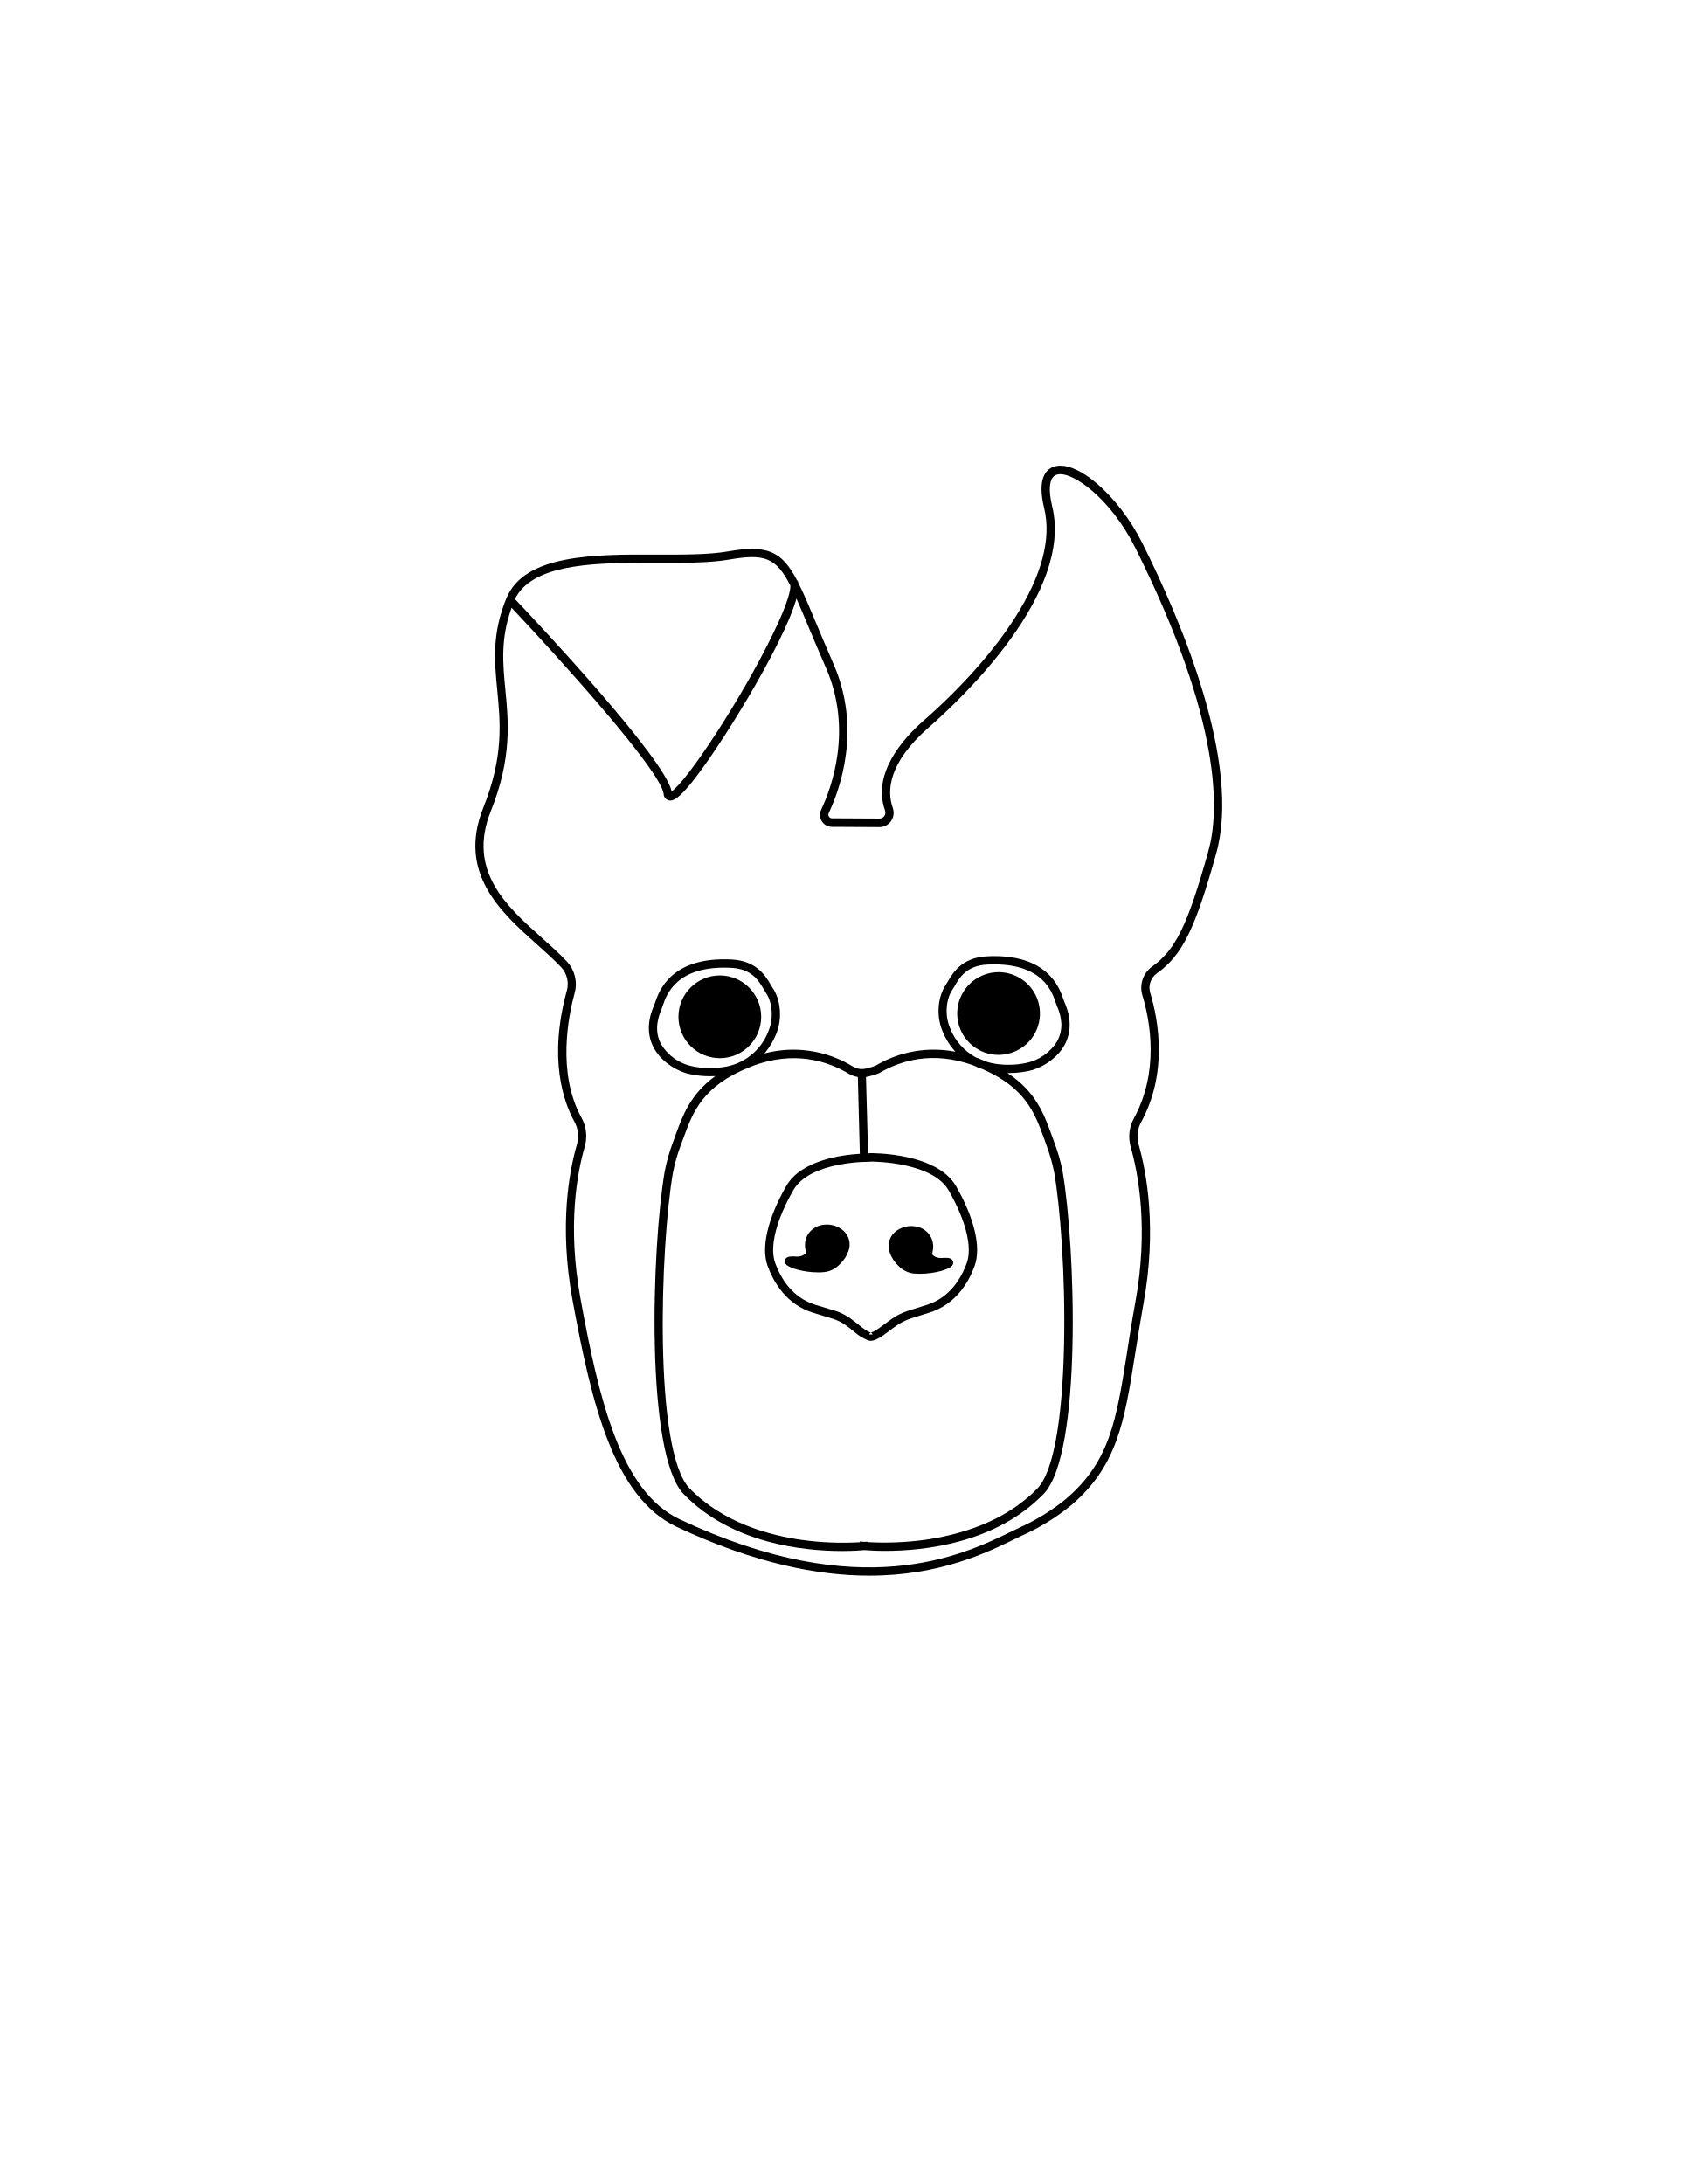
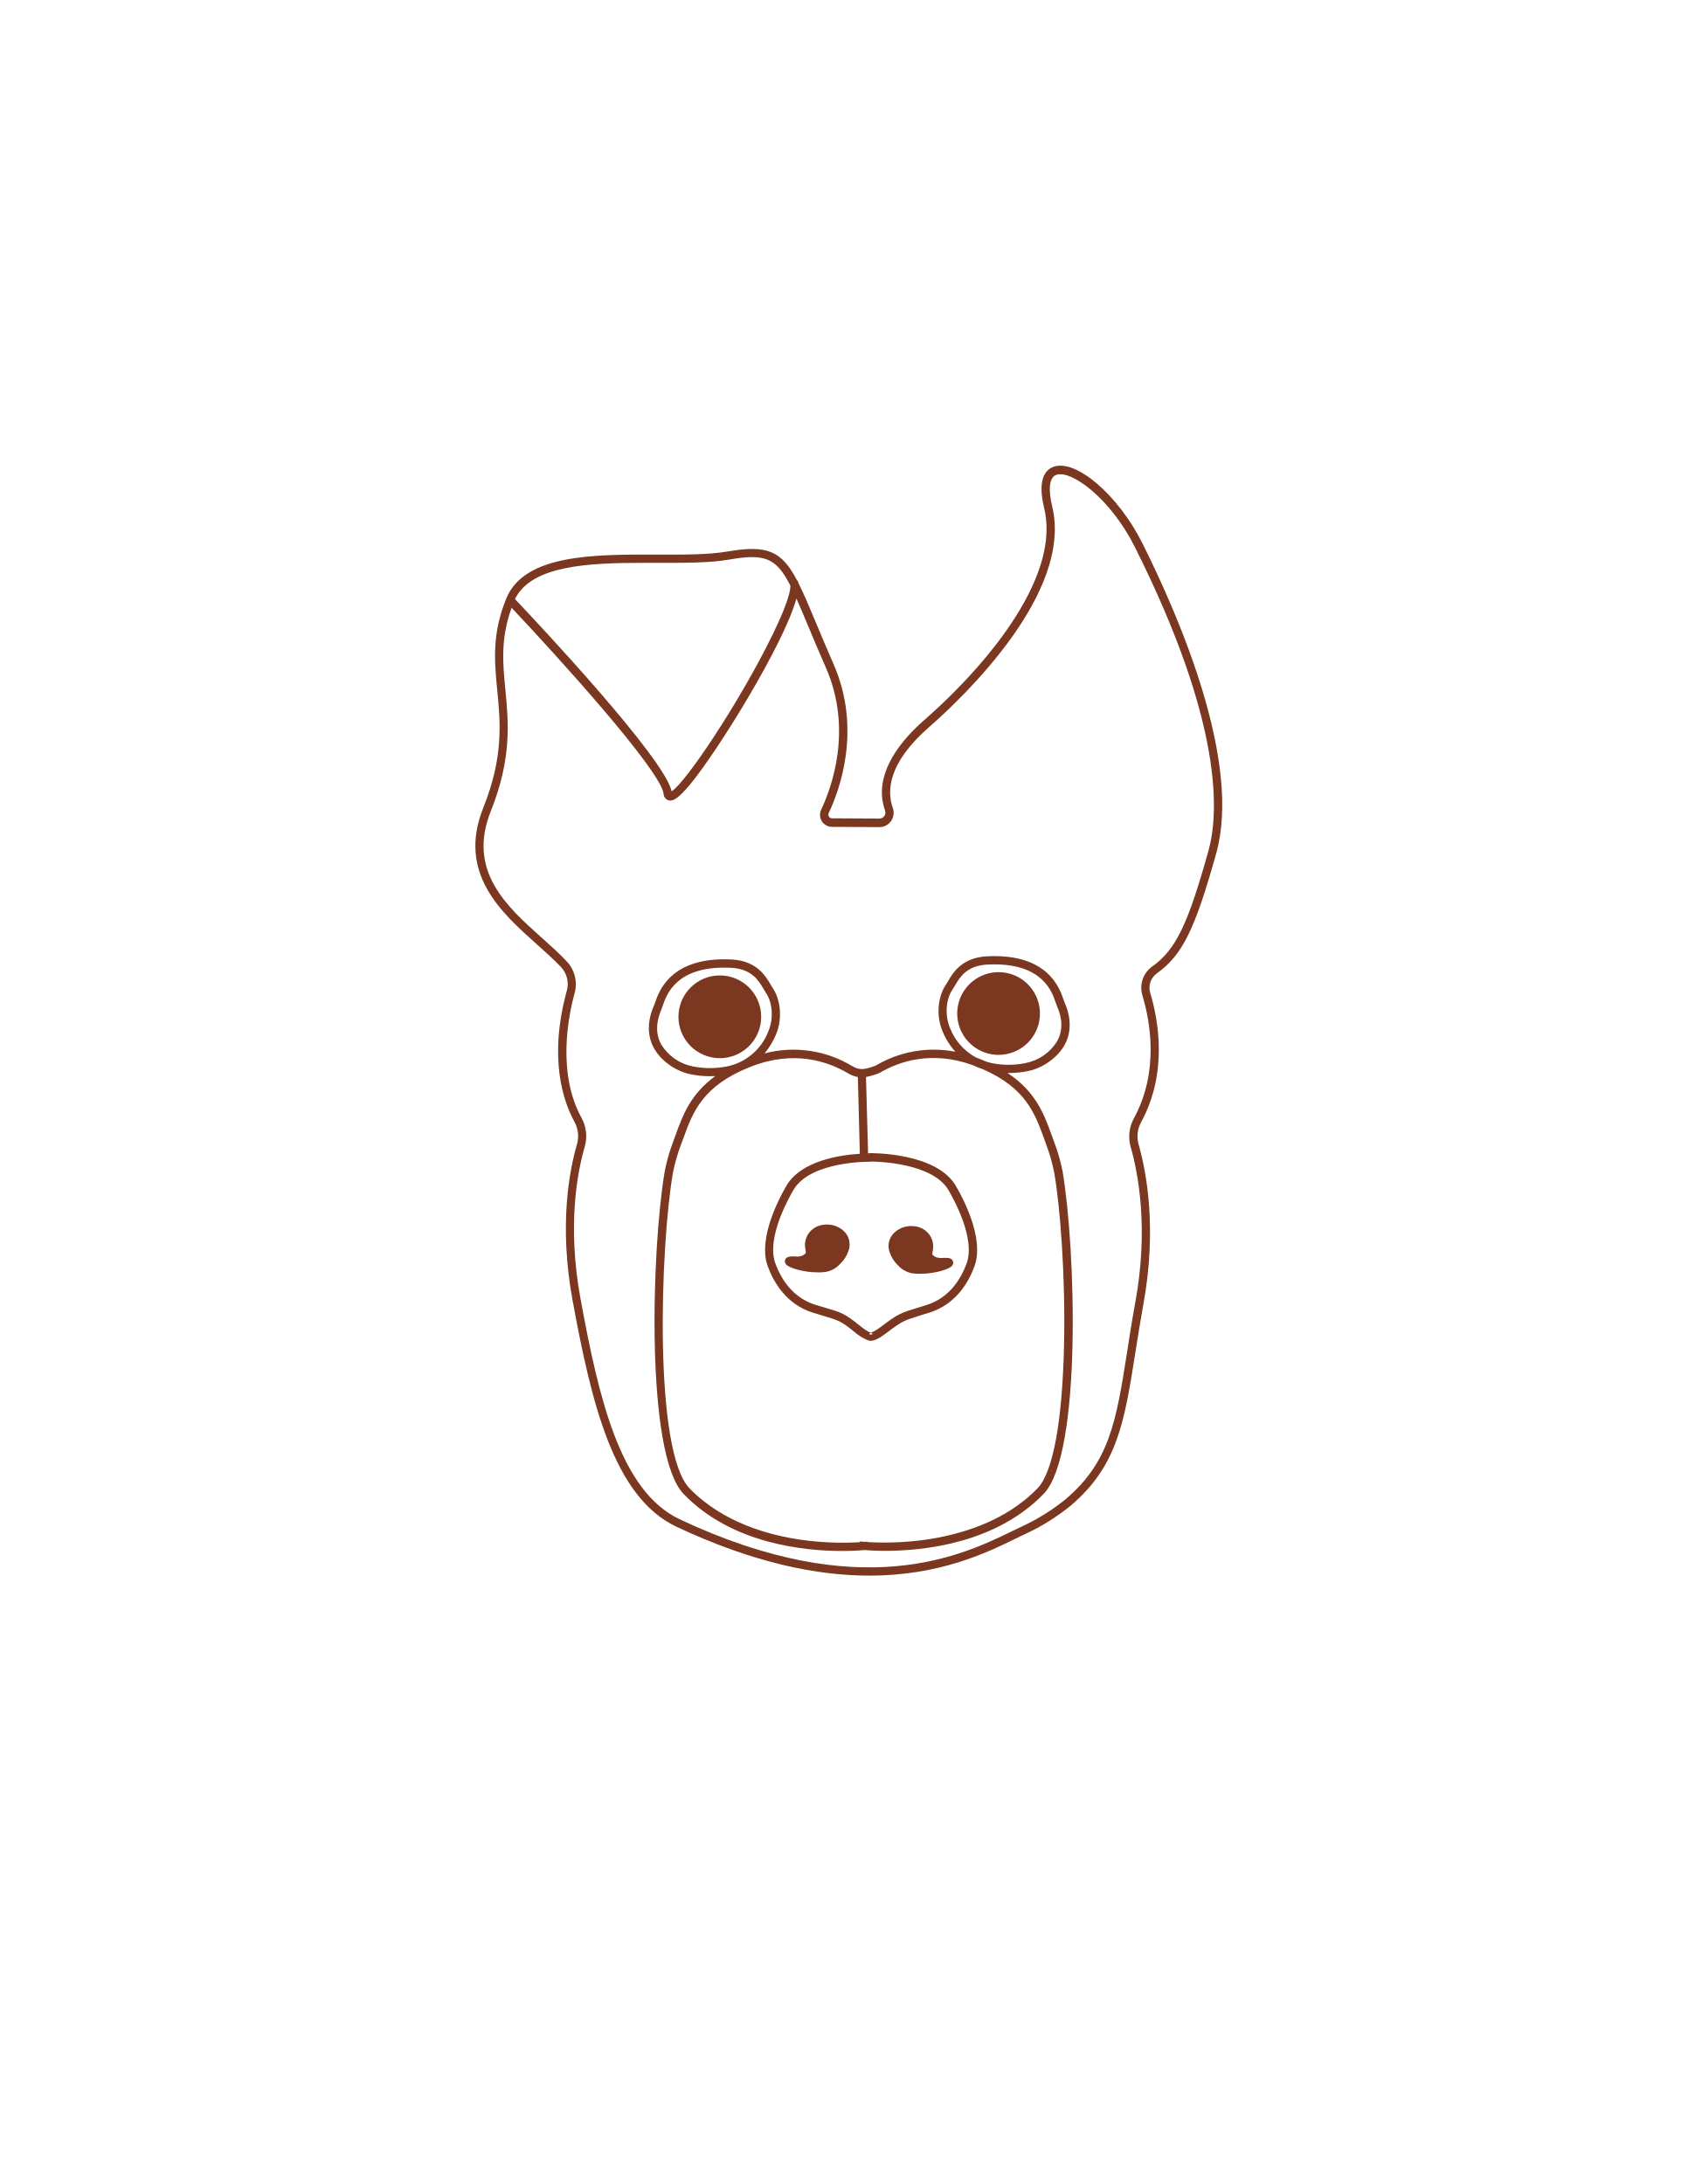
<svg xmlns="http://www.w3.org/2000/svg" id="Layer_2" data-name="Layer 2" viewBox="0 0 612 792">
+   <defs>
+     <style>
+   			@keyframes wobble {
+           0%{transform: rotateZ(0deg);}
+           25%{transform: rotateZ(30deg);}
+           50%{transform: rotateZ(0deg);}
+           75%{transform: rotateZ(-30deg);}
+           100%{transform: rotateZ(0deg);}
+         }
+ 
+         path {
+           animation-name: wobble;
+           animation-duration: 4s;
+           animation-timing-function: linear;
+           animation-iteration-count: infinite;
+           transform-origin: 50% 50%;
+           fill: #7b371f;
+           width: 100%;
+           height: auto;
+           border: 3px solid #28275c;
+         }
+         
+ 		</style>
+   </defs>
  <path d="M414.22,197c-8.74-17.48-24.12-30.69-32.25-27.71-2.93,1.07-5.89,4.54-3.36,15,2.68,11.06-.85,24.37-10.49,39.56-7.73,12.19-19.55,25.52-33.29,37.54-7.25,6.35-18.7,19-13.93,32.5a2.25,2.25,0,0,1-.27,2.06,2.11,2.11,0,0,1-1.74.89h0l-17.2-.09a1.3,1.3,0,0,1-1.13-.63,1.27,1.27,0,0,1-.08-1.26c4-8.41,12.08-30.51,1.73-54.1-2.45-5.59-4.48-10.46-6.28-14.76-2.5-6-4.53-10.83-6.47-14.66a3.23,3.23,0,0,0-.26-.83l-.13.07c-5.61-10.73-10.75-13.09-25.17-10.6-7,1.21-16.14,1.17-25.84,1.14-22.45-.08-47.9-.17-54.46,15.86-5.28,12.9-4.32,22.82-3.3,33.32,1.14,11.87,2.33,24.14-5.07,42.64-9.47,23.68,6.48,37.94,19.3,49.39,3.27,2.93,6.37,5.69,9,8.48a9,9,0,0,1,2,8.44c-6.76,24.65-1.19,40.33,2.73,47.49a10.79,10.79,0,0,1,.94,8.25c-2.74,9.43-6.59,29.31-1.6,56.5,6.83,37.16,14.85,71.41,37.68,82.16,28.29,13.31,51.36,17.73,69.95,17.73,25.49,0,42.56-8.31,53.05-13.43,1.59-.77,3-1.47,4.34-2.07A78.41,78.41,0,0,0,388.23,546c16.94-14.33,19.49-30.51,23.36-55,.9-5.69,1.83-11.57,3-18.11,5-27.35,1.09-47.92-1.7-57.74a10.74,10.74,0,0,1,.84-8.15c9.79-17.92,6.3-37.06,3.35-46.88a6.46,6.46,0,0,1,2.4-7.16c9.19-6.54,13.81-15.88,21.51-43.49C450.2,276.6,428.17,224.9,414.22,197Zm-181,7.11H238c9.83,0,19.12.07,26.36-1.18,12.76-2.21,17-.83,22.21,9.4.1,1.27-.4,5.43-6.39,17.73-11.66,24-31.5,53.76-36.66,56.89-2.5-12-48.63-61.1-56.79-69.71C192.7,205,213.5,204.11,233.25,204.11ZM438.14,308.66c-7.48,26.8-11.86,35.79-20.37,41.84A9.47,9.47,0,0,0,414.24,361c2.81,9.36,6.16,27.61-3.11,44.57A13.76,13.76,0,0,0,410,416c2.72,9.57,6.55,29.62,1.64,56.38-1.21,6.58-2.18,12.74-3,18.19-3.9,24.67-6.25,39.56-22.34,53.17a74.7,74.7,0,0,1-15,9.45c-1.33.61-2.79,1.32-4.4,2.1-17.74,8.65-54.65,26.63-120.41-4.32-21.55-10.14-29.33-43.62-36-80-4.88-26.59-1.14-45.95,1.53-55.12a13.8,13.8,0,0,0-1.19-10.53c-8.95-16.33-4.7-37.09-2.46-45.26a12,12,0,0,0-2.73-11.27c-2.68-2.89-5.82-5.7-9.15-8.68-12.75-11.39-27.21-24.31-18.51-46,7.67-19.18,6.39-32.38,5.26-44-.92-9.51-1.79-18.52,2.26-29.71,16.43,17.4,54,58.8,55.13,67.47a2.5,2.5,0,0,0,1.72,2.34,2.28,2.28,0,0,0,.7.1c1.39,0,3.29-1.22,7-5.63,10.12-12.1,34.18-51.07,38.73-67.62,1.29,2.88,2.7,6.25,4.35,10.19,1.8,4.32,3.84,9.2,6.31,14.81,9.85,22.46,2.09,43.58-1.71,51.62a4.34,4.34,0,0,0,3.91,6.17l17.21.09a5.1,5.1,0,0,0,4.21-2.15,5.26,5.26,0,0,0,.66-4.8c-2.19-6.2-1.71-16.31,13.08-29.24,12.41-10.86,52.31-48.73,44.72-80.07-1.55-6.38-1-10.57,1.47-11.48,5.24-1.92,19.54,8.25,28.54,26.24C443.58,262.43,442,295,438.14,308.66Z" />
  <path d="M276,368.73a15,15,0,1,0-15,15A15,15,0,0,0,276,368.73Z" />
  <path d="M373.26,377.54a15,15,0,1,0-11.17,5A15.1,15.1,0,0,0,373.26,377.54Z" />
  <path d="M382.23,414.14c-.35-.91-.69-1.83-1-2.76-2.7-7.39-5.69-15.54-15.92-22.27h.43a34.33,34.33,0,0,0,7.12-.72c3.76-.66,10-3.86,13.09-9.34,2.54-4.55,2.54-10,0-15.65-.09-.2-.18-.49-.31-.86-1.41-4.18-5.71-16.89-27.83-15.74-9.11.46-12.38,6.11-14.13,9.14-.28.48-.52.9-.75,1.23-2.55,3.67-3.78,10.62-1.18,16.79a25.26,25.26,0,0,0,4.67,7.44,41.17,41.17,0,0,0-28.95,5.06c-3.67,1.3-5.64,1.83-8.37.21A41.19,41.19,0,0,0,277.21,382a26,26,0,0,0,4.17-6.88c2.6-6.17,1.37-13.12-1.18-16.8-.23-.33-.47-.75-.75-1.22-1.75-3-5-8.68-14.13-9.15-22.11-1.15-26.42,11.57-27.83,15.74-.13.37-.22.66-.31.86-2.55,5.69-2.55,11.11,0,15.66,3.07,5.47,9.34,8.67,13.1,9.33a33.36,33.36,0,0,0,7.11.73c.64,0,1.31,0,2-.06-9,6.51-11.8,14.19-14.36,21.19-.34.93-.68,1.85-1,2.75a67.92,67.92,0,0,0-3,10.58c-4.75,27.74-7.12,102.61,6.86,117.07,17.4,18,43.49,20.64,57.44,20.64,3.71,0,6.56-.19,8.16-.33,1.66.13,4.24.28,7.49.28,13.94,0,40-2.67,57.43-20.64,14-14.46,11.61-89.33,6.86-117.07A65.51,65.51,0,0,0,382.23,414.14ZM344.47,372.8c-2.17-5.17-1.2-10.92.88-13.92.29-.41.56-.89.88-1.43,1.68-2.9,4.21-7.27,11.69-7.66.9,0,1.76-.07,2.59-.07,17.58,0,20.95,9.93,22.25,13.78.16.48.3.87.41,1.13,2.18,4.86,2.22,9.22.13,13A17.35,17.35,0,0,1,372,385.48v0a31.09,31.09,0,0,1-10.94.31,23.89,23.89,0,0,1-3.31-.75c-.86-.38-1.73-.75-2.66-1.11l-1.23-.46A20.68,20.68,0,0,1,344.47,372.8Zm-28.88,48.49v-.07c2.75,0,22.69.49,28.41,10.51,6.26,10.95,8.64,20.57,6.52,26.38-2,5.44-6.1,12.48-14.51,15.11l-3.19,1c-5.91,1.8-7.14,2.17-12.74,6.44-3.37,2.57-4.38,2.61-4.42,2.61a.75.75,0,0,1,.51.27.82.82,0,0,1,.2.38l-1.16,0a.74.74,0,0,1,.62-.68c-.05,0-1,0-4.25-2.64-5.2-4.25-6.75-4.71-11.89-6.22-1.14-.34-2.47-.73-4.09-1.23-8.41-2.63-12.53-9.67-14.51-15.11-2.11-5.81.27-15.42,6.53-26.38C293.72,420.93,315.37,421.29,315.59,421.29Zm-64.52-34.6v0a17.31,17.31,0,0,1-11.29-7.89c-2.09-3.74-2-8.1.13-13,.11-.26.25-.64.41-1.13,1.36-4,5-14.73,24.84-13.7,7.48.38,10,4.75,11.69,7.65.32.55.59,1,.88,1.43,2.08,3,3.05,8.75.88,13.93a20.46,20.46,0,0,1-16.51,13A31.33,31.33,0,0,1,251.07,386.69ZM385.81,487.82c-.6,27.68-4,46.1-9.6,51.88-12,12.46-28.89,17-40.89,18.7a108.77,108.77,0,0,1-20.83.81l0-.17-1,.1c-1.08-.08-1.68-.15-1.71-.16l0,.28a107.62,107.62,0,0,1-20.74-.8c-12-1.64-28.89-6.22-41-18.71C236.9,526.2,239.41,451.8,244,425.28a64.53,64.53,0,0,1,2.84-10c.36-.92.7-1.85,1.05-2.8,3.38-9.25,6.88-18.81,24.37-25.67,15.53-6.1,27.78-2,35.32,2.45a10,10,0,0,0,3.47,1.31l.72,27.84c-7,.42-21.39,2.43-26.71,11.73-6.7,11.72-9.15,22.25-6.74,28.89,2.21,6.08,6.86,14,16.44,17,1.63.51,3,.91,4.14,1.25,5,1.49,6.1,1.79,10.83,5.66a17.24,17.24,0,0,0,4.75,3l.05,0a2.43,2.43,0,0,0,1.18.29c1.4,0,3.34-1,6.23-3.22,5.18-3.95,6.06-4.22,11.81-6l3.21-1c9.58-3,14.22-10.87,16.43-16.95,2.42-6.64,0-17.17-6.73-28.89-7-12.23-30.39-12-31.38-12v.07h-.52L314,390.56a26.33,26.33,0,0,0,4.77-1.4h0c7.36-4.36,19.18-8.29,34.13-2.83a24.12,24.12,0,0,0,3.51,1.42c15.41,6.78,18.75,15.87,22,24.67.34.95.69,1.89,1,2.81a64.42,64.42,0,0,1,2.85,10C384.37,437.45,386.37,462.25,385.81,487.82Z" />
  <path d="M292.18,454.41a.38.38,0,0,1-.09.09l-.13.13c-1.15,1.22-3.18,1.1-4,1h-.16c-1.15,0-2.89-.06-3.18,1.45a1.68,1.68,0,0,0,.42,1.46c1.14,1.28,6.26,2.87,11.63,2.87.61,0,1.22,0,1.83-.07a9,9,0,0,0,6.12-3l.21-.2a11.73,11.73,0,0,0,2.78-4.4,6.68,6.68,0,0,0-1.81-7.46,9,9,0,0,0-7-2.16,7.62,7.62,0,0,0-5.77,3.4,7.49,7.49,0,0,0-.94,5.77A4.64,4.64,0,0,1,292.18,454.41Z" />
  <path d="M325.39,458.66l.21.2a9,9,0,0,0,6.12,3q.91.06,1.83.06c5.37,0,10.49-1.58,11.63-2.86a1.68,1.68,0,0,0,.42-1.46c-.29-1.51-2-1.48-3.18-1.46h-.16c-.82.11-2.86.22-4-1l-.13-.13-.07,0a3.86,3.86,0,0,1,.1-1.18,7.5,7.5,0,0,0-.94-5.77,7.61,7.61,0,0,0-5.77-3.39,9,9,0,0,0-7,2.16,6.67,6.67,0,0,0-1.81,7.45A11.77,11.77,0,0,0,325.39,458.66Z" />
</svg>
